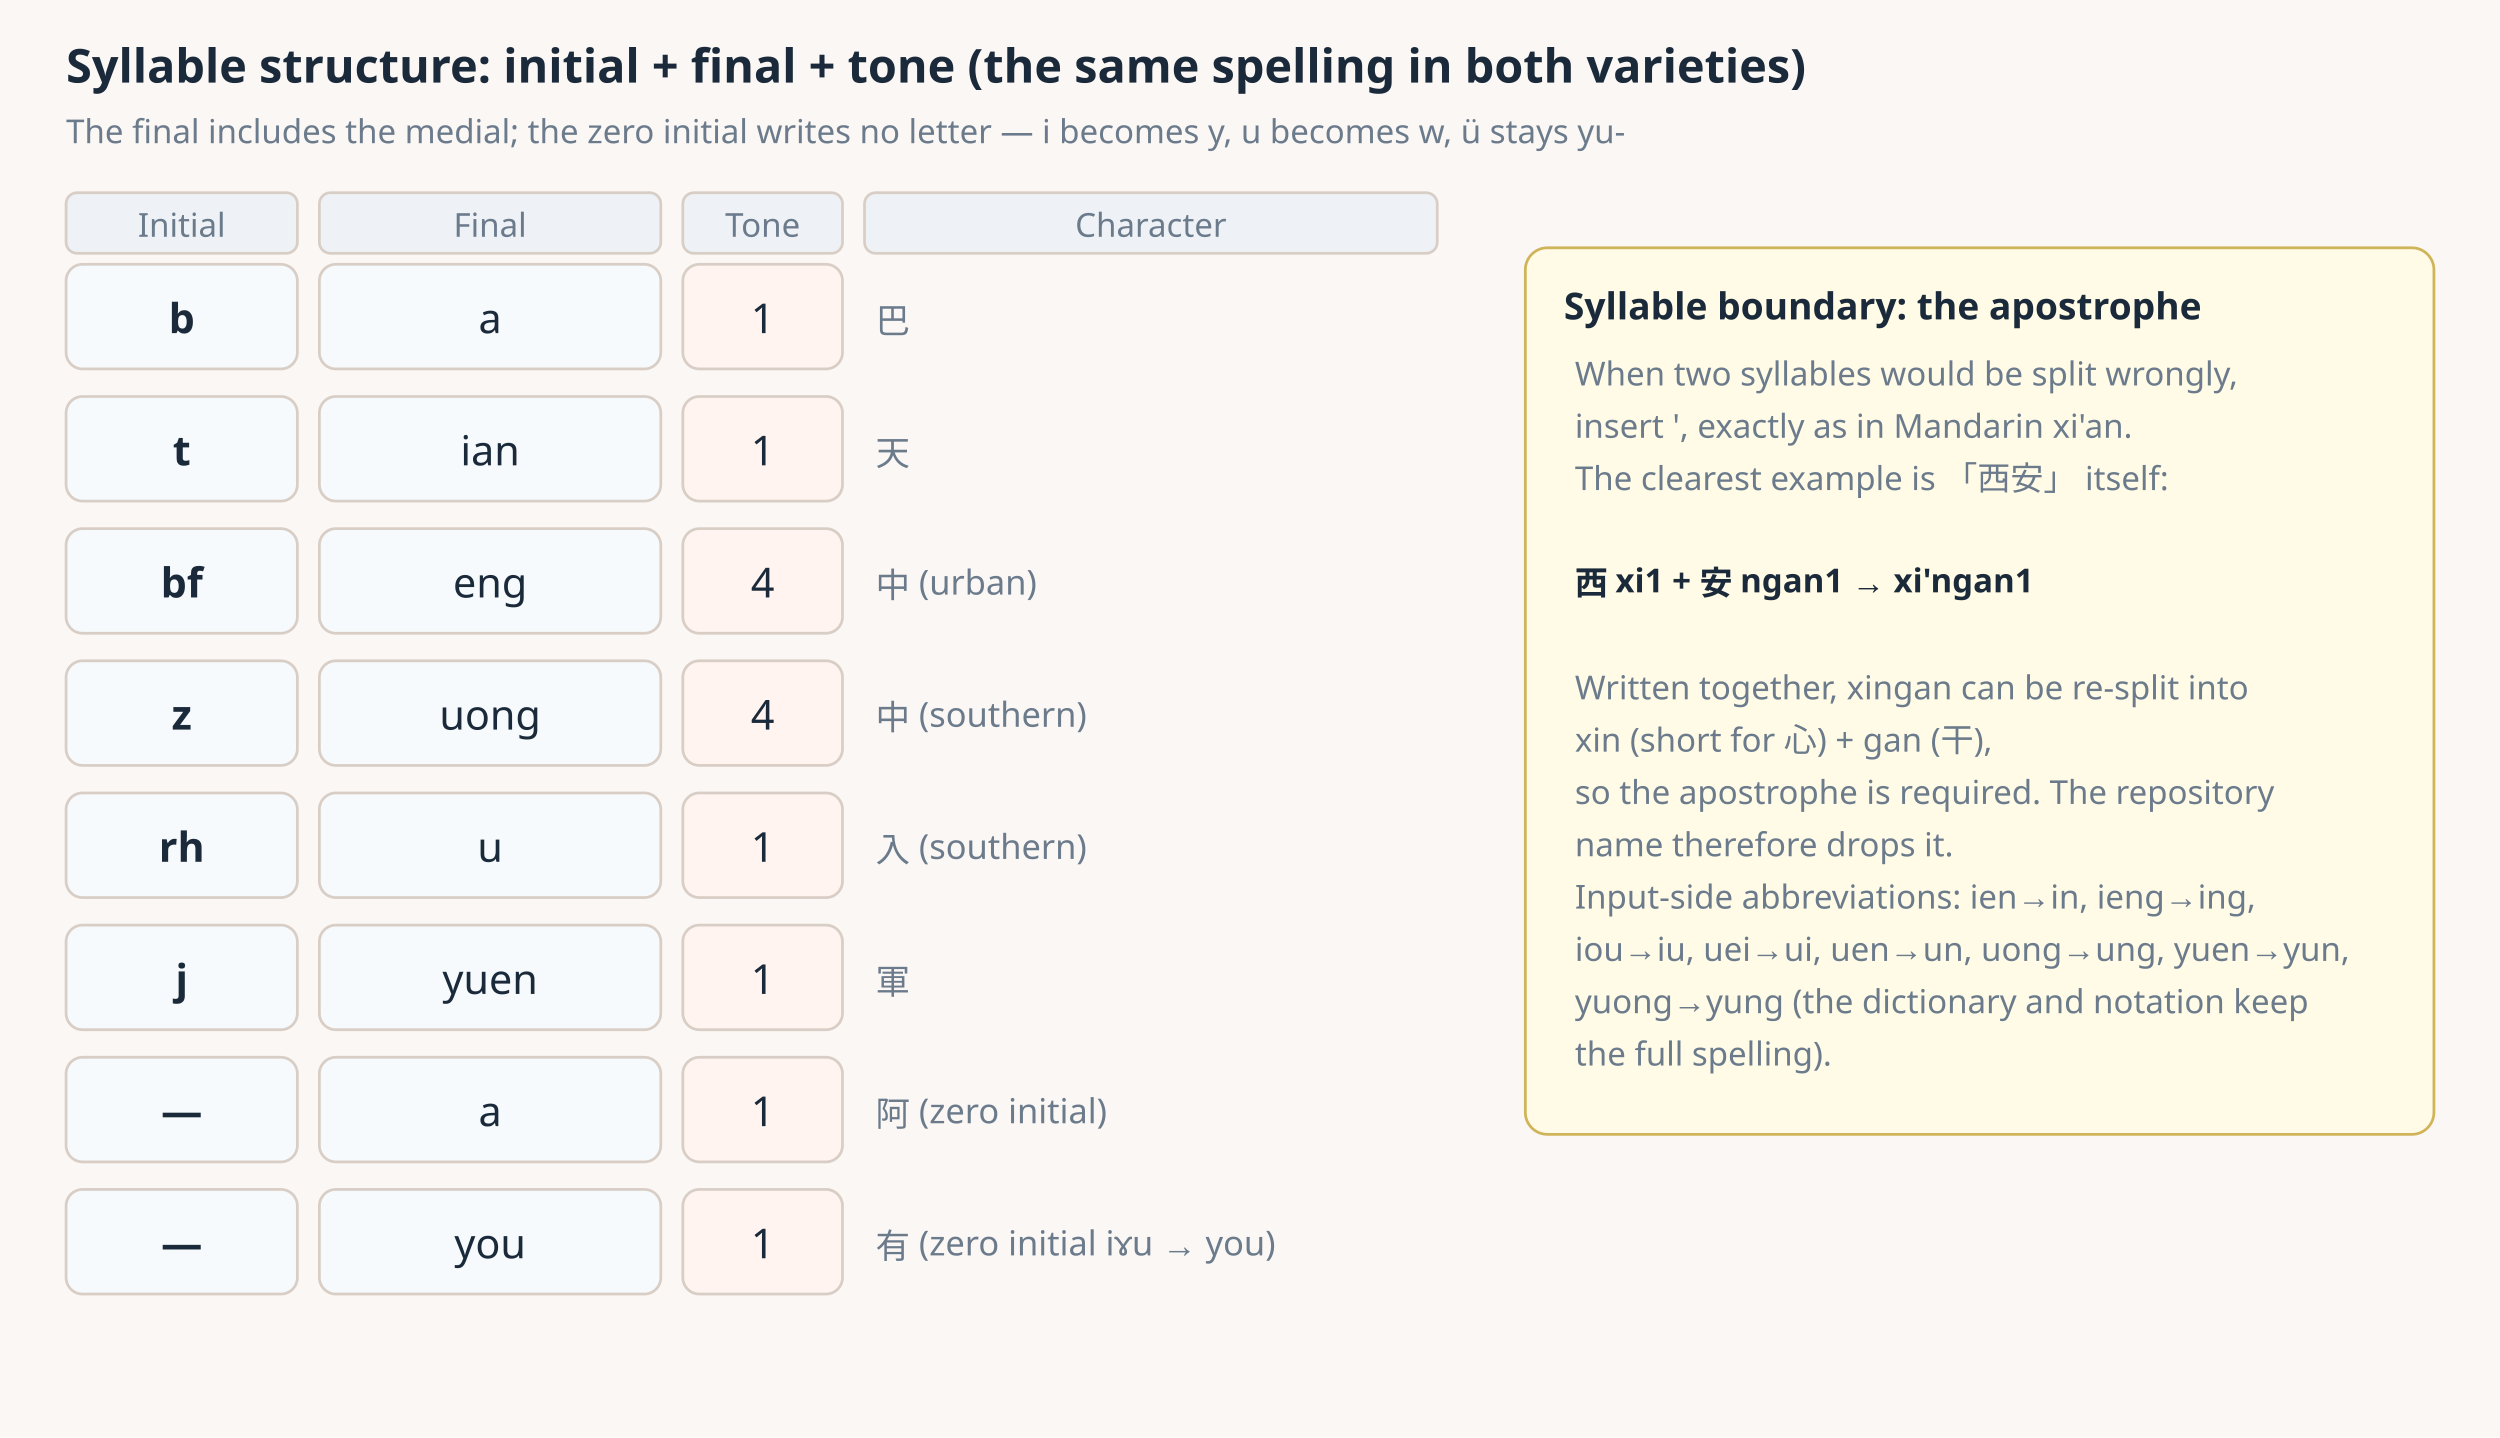
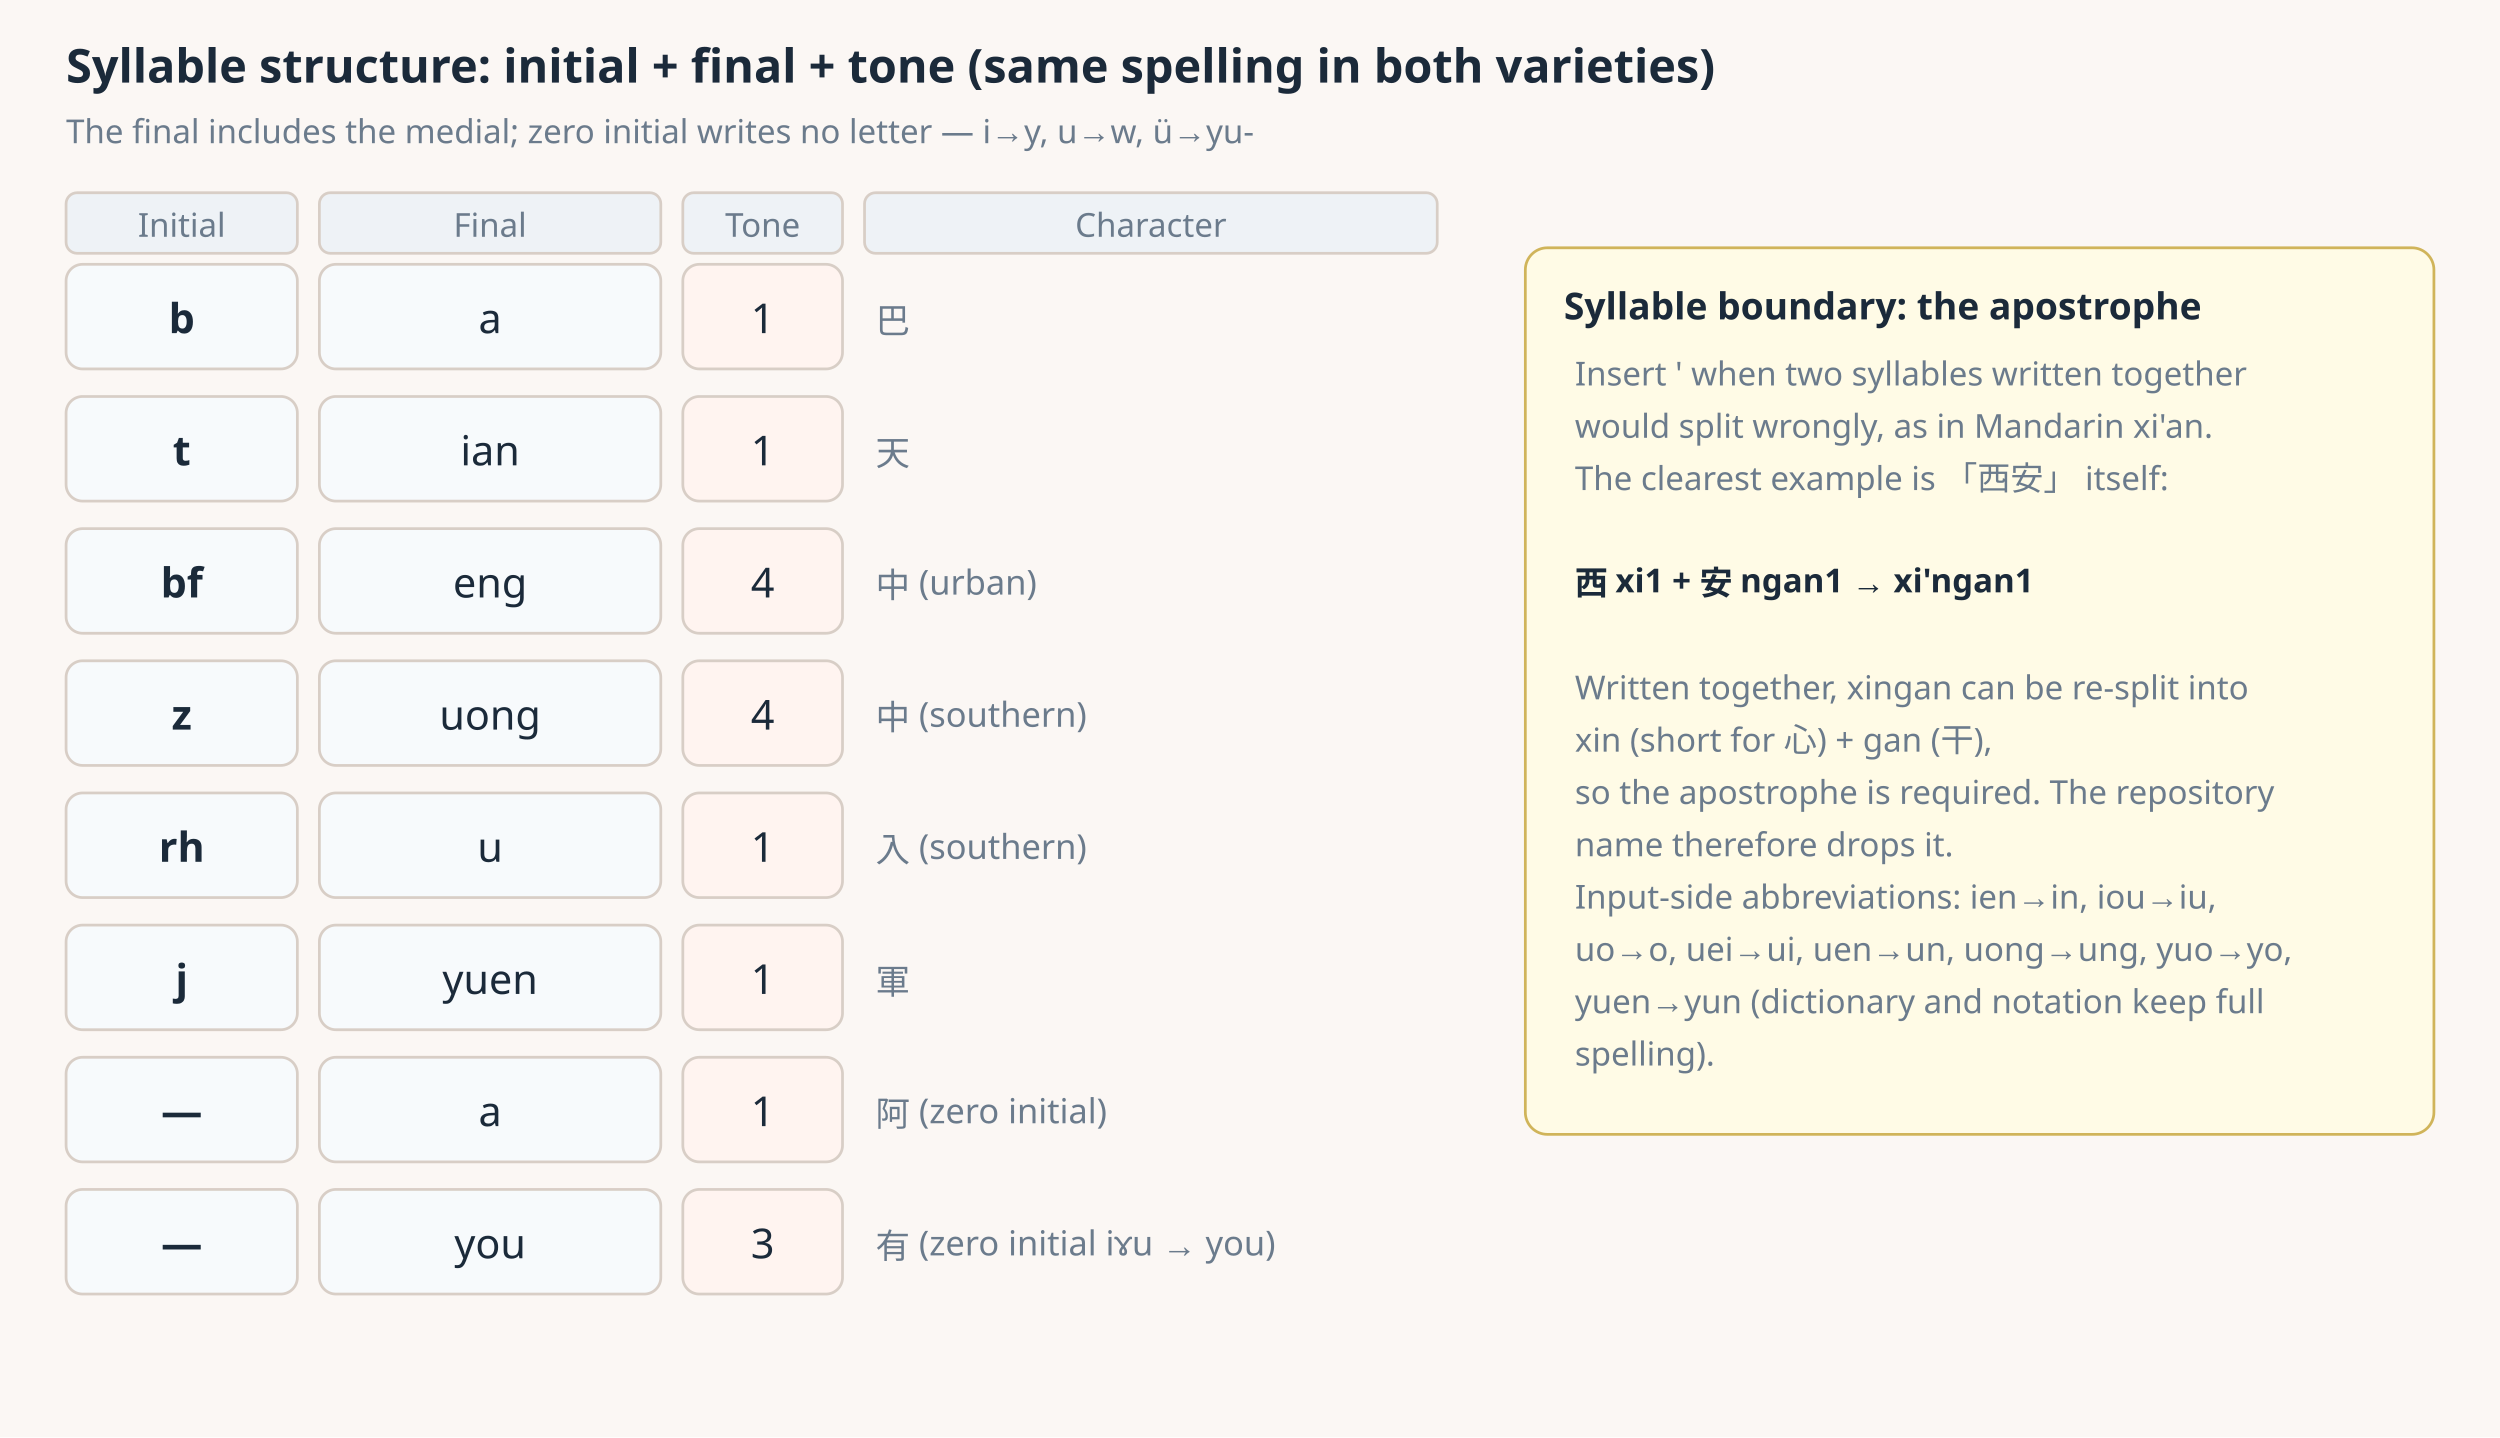
<svg xmlns="http://www.w3.org/2000/svg" width="908" height="522" viewBox="0 0 908 522" font-family="'Noto Sans','Helvetica Neue',Arial,'Noto Sans SC',sans-serif">
  <rect width="908" height="522" fill="#FBF7F4" />
-   <text x="24" y="30" font-size="17" fill="#1b2a3a" font-weight="bold" text-anchor="start">Syllable structure: initial + final + tone (the same spelling in both varieties)</text>
-   <text x="24" y="52" font-size="12" fill="#6b7b8c" font-weight="normal" text-anchor="start">The final includes the medial; the zero initial writes no letter — i becomes y, u becomes w, ü stays yu-</text>
+   <text x="24" y="30" font-size="17" fill="#1b2a3a" font-weight="bold" text-anchor="start">Syllable structure: initial + final + tone (same spelling in both varieties)</text>
+   <text x="24" y="52" font-size="12" fill="#6b7b8c" font-weight="normal" text-anchor="start">The final includes the medial; zero initial writes no letter — i→y, u→w, ü→yu-</text>
  <rect x="24" y="70" width="84" height="22" rx="4" fill="#eef2f6" stroke="#d8cec6" />
  <text x="66" y="86" font-size="12" fill="#6b7b8c" font-weight="normal" text-anchor="middle">Initial</text>
  <rect x="116" y="70" width="124" height="22" rx="4" fill="#eef2f6" stroke="#d8cec6" />
  <text x="178" y="86" font-size="12" fill="#6b7b8c" font-weight="normal" text-anchor="middle">Final</text>
  <rect x="248" y="70" width="58" height="22" rx="4" fill="#eef2f6" stroke="#d8cec6" />
  <text x="277" y="86" font-size="12" fill="#6b7b8c" font-weight="normal" text-anchor="middle">Tone</text>
  <rect x="314" y="70" width="208" height="22" rx="4" fill="#eef2f6" stroke="#d8cec6" />
  <text x="418" y="86" font-size="12" fill="#6b7b8c" font-weight="normal" text-anchor="middle">Character</text>
  <rect x="24" y="96" width="84" height="38" rx="6" fill="#f7fafc" stroke="#d8cec6" />
  <text x="66" y="121" font-size="15" fill="#1b2a3a" font-weight="bold" text-anchor="middle">b</text>
  <rect x="116" y="96" width="124" height="38" rx="6" fill="#f7fafc" stroke="#d8cec6" />
  <text x="178" y="121" font-size="15" fill="#1b2a3a" font-weight="normal" text-anchor="middle">a</text>
  <rect x="248" y="96" width="58" height="38" rx="6" fill="#fff4f0" stroke="#d8cec6" />
  <text x="277" y="121" font-size="15" fill="#1b2a3a" font-weight="normal" text-anchor="middle">1</text>
  <text x="318" y="121" font-size="12.5" fill="#6b7b8c" font-weight="normal" text-anchor="start">巴</text>
  <rect x="24" y="144" width="84" height="38" rx="6" fill="#f7fafc" stroke="#d8cec6" />
  <text x="66" y="169" font-size="15" fill="#1b2a3a" font-weight="bold" text-anchor="middle">t</text>
  <rect x="116" y="144" width="124" height="38" rx="6" fill="#f7fafc" stroke="#d8cec6" />
  <text x="178" y="169" font-size="15" fill="#1b2a3a" font-weight="normal" text-anchor="middle">ian</text>
  <rect x="248" y="144" width="58" height="38" rx="6" fill="#fff4f0" stroke="#d8cec6" />
  <text x="277" y="169" font-size="15" fill="#1b2a3a" font-weight="normal" text-anchor="middle">1</text>
  <text x="318" y="169" font-size="12.5" fill="#6b7b8c" font-weight="normal" text-anchor="start">天</text>
  <rect x="24" y="192" width="84" height="38" rx="6" fill="#f7fafc" stroke="#d8cec6" />
  <text x="66" y="217" font-size="15" fill="#1b2a3a" font-weight="bold" text-anchor="middle">bf</text>
  <rect x="116" y="192" width="124" height="38" rx="6" fill="#f7fafc" stroke="#d8cec6" />
  <text x="178" y="217" font-size="15" fill="#1b2a3a" font-weight="normal" text-anchor="middle">eng</text>
  <rect x="248" y="192" width="58" height="38" rx="6" fill="#fff4f0" stroke="#d8cec6" />
  <text x="277" y="217" font-size="15" fill="#1b2a3a" font-weight="normal" text-anchor="middle">4</text>
  <text x="318" y="217" font-size="12.5" fill="#6b7b8c" font-weight="normal" text-anchor="start">中 (urban)</text>
  <rect x="24" y="240" width="84" height="38" rx="6" fill="#f7fafc" stroke="#d8cec6" />
  <text x="66" y="265" font-size="15" fill="#1b2a3a" font-weight="bold" text-anchor="middle">z</text>
  <rect x="116" y="240" width="124" height="38" rx="6" fill="#f7fafc" stroke="#d8cec6" />
  <text x="178" y="265" font-size="15" fill="#1b2a3a" font-weight="normal" text-anchor="middle">uong</text>
  <rect x="248" y="240" width="58" height="38" rx="6" fill="#fff4f0" stroke="#d8cec6" />
  <text x="277" y="265" font-size="15" fill="#1b2a3a" font-weight="normal" text-anchor="middle">4</text>
  <text x="318" y="265" font-size="12.5" fill="#6b7b8c" font-weight="normal" text-anchor="start">中 (southern)</text>
  <rect x="24" y="288" width="84" height="38" rx="6" fill="#f7fafc" stroke="#d8cec6" />
  <text x="66" y="313" font-size="15" fill="#1b2a3a" font-weight="bold" text-anchor="middle">rh</text>
  <rect x="116" y="288" width="124" height="38" rx="6" fill="#f7fafc" stroke="#d8cec6" />
  <text x="178" y="313" font-size="15" fill="#1b2a3a" font-weight="normal" text-anchor="middle">u</text>
  <rect x="248" y="288" width="58" height="38" rx="6" fill="#fff4f0" stroke="#d8cec6" />
  <text x="277" y="313" font-size="15" fill="#1b2a3a" font-weight="normal" text-anchor="middle">1</text>
  <text x="318" y="313" font-size="12.5" fill="#6b7b8c" font-weight="normal" text-anchor="start">入 (southern)</text>
  <rect x="24" y="336" width="84" height="38" rx="6" fill="#f7fafc" stroke="#d8cec6" />
  <text x="66" y="361" font-size="15" fill="#1b2a3a" font-weight="bold" text-anchor="middle">j</text>
  <rect x="116" y="336" width="124" height="38" rx="6" fill="#f7fafc" stroke="#d8cec6" />
  <text x="178" y="361" font-size="15" fill="#1b2a3a" font-weight="normal" text-anchor="middle">yuen</text>
  <rect x="248" y="336" width="58" height="38" rx="6" fill="#fff4f0" stroke="#d8cec6" />
  <text x="277" y="361" font-size="15" fill="#1b2a3a" font-weight="normal" text-anchor="middle">1</text>
  <text x="318" y="361" font-size="12.5" fill="#6b7b8c" font-weight="normal" text-anchor="start">軍</text>
  <rect x="24" y="384" width="84" height="38" rx="6" fill="#f7fafc" stroke="#d8cec6" />
  <text x="66" y="409" font-size="15" fill="#1b2a3a" font-weight="bold" text-anchor="middle">—</text>
  <rect x="116" y="384" width="124" height="38" rx="6" fill="#f7fafc" stroke="#d8cec6" />
  <text x="178" y="409" font-size="15" fill="#1b2a3a" font-weight="normal" text-anchor="middle">a</text>
  <rect x="248" y="384" width="58" height="38" rx="6" fill="#fff4f0" stroke="#d8cec6" />
  <text x="277" y="409" font-size="15" fill="#1b2a3a" font-weight="normal" text-anchor="middle">1</text>
  <text x="318" y="409" font-size="12.5" fill="#6b7b8c" font-weight="normal" text-anchor="start">阿 (zero initial)</text>
  <rect x="24" y="432" width="84" height="38" rx="6" fill="#f7fafc" stroke="#d8cec6" />
  <text x="66" y="457" font-size="15" fill="#1b2a3a" font-weight="bold" text-anchor="middle">—</text>
  <rect x="116" y="432" width="124" height="38" rx="6" fill="#f7fafc" stroke="#d8cec6" />
  <text x="178" y="457" font-size="15" fill="#1b2a3a" font-weight="normal" text-anchor="middle">you</text>
  <rect x="248" y="432" width="58" height="38" rx="6" fill="#fff4f0" stroke="#d8cec6" />
-   <text x="277" y="457" font-size="15" fill="#1b2a3a" font-weight="normal" text-anchor="middle">1</text>
+   <text x="277" y="457" font-size="15" fill="#1b2a3a" font-weight="normal" text-anchor="middle">3</text>
  <text x="318" y="457" font-size="12.5" fill="#6b7b8c" font-weight="normal" text-anchor="start">有 (zero initial iɤu → you)</text>
  <rect x="554" y="90" width="330" height="322" rx="8" fill="#fffbe6" stroke="#d0b45a" />
  <text x="568" y="116" font-size="13.5" fill="#1b2a3a" font-weight="bold" text-anchor="start">Syllable boundary: the apostrophe</text>
-   <text x="572" y="140" font-size="12" fill="#6b7b8c" font-weight="normal" text-anchor="start">When two syllables would be split wrongly,</text>
-   <text x="572" y="159" font-size="12" fill="#6b7b8c" font-weight="normal" text-anchor="start">insert ', exactly as in Mandarin xi'an.</text>
+   <text x="572" y="140" font-size="12" fill="#6b7b8c" font-weight="normal" text-anchor="start">Insert ' when two syllables written together</text>
+   <text x="572" y="159" font-size="12" fill="#6b7b8c" font-weight="normal" text-anchor="start">would split wrongly, as in Mandarin xi'an.</text>
  <text x="572" y="178" font-size="12" fill="#6b7b8c" font-weight="normal" text-anchor="start">The clearest example is 「西安」 itself:</text>
  <text x="572" y="197" font-size="12" fill="#6b7b8c" font-weight="normal" text-anchor="start" />
  <text x="572" y="216" font-size="12" fill="#1b2a3a" font-weight="bold" text-anchor="start">    西 xi1 + 安 ngan1  →  xi'ngan1</text>
  <text x="572" y="235" font-size="12" fill="#6b7b8c" font-weight="normal" text-anchor="start" />
  <text x="572" y="254" font-size="12" fill="#6b7b8c" font-weight="normal" text-anchor="start">Written together, xingan can be re-split into</text>
  <text x="572" y="273" font-size="12" fill="#6b7b8c" font-weight="normal" text-anchor="start">xin (short for 心) + gan (干),</text>
  <text x="572" y="292" font-size="12" fill="#6b7b8c" font-weight="normal" text-anchor="start">so the apostrophe is required. The repository</text>
  <text x="572" y="311" font-size="12" fill="#6b7b8c" font-weight="normal" text-anchor="start">name therefore drops it.</text>
-   <text x="572" y="330" font-size="12" fill="#6b7b8c" font-weight="normal" text-anchor="start">Input-side abbreviations: ien→in, ieng→ing,</text>
-   <text x="572" y="349" font-size="12" fill="#6b7b8c" font-weight="normal" text-anchor="start">iou→iu, uei→ui, uen→un, uong→ung, yuen→yun,</text>
-   <text x="572" y="368" font-size="12" fill="#6b7b8c" font-weight="normal" text-anchor="start">yuong→yung (the dictionary and notation keep</text>
-   <text x="572" y="387" font-size="12" fill="#6b7b8c" font-weight="normal" text-anchor="start">the full spelling).</text>
+   <text x="572" y="330" font-size="12" fill="#6b7b8c" font-weight="normal" text-anchor="start">Input-side abbreviations: ien→in, iou→iu,</text>
+   <text x="572" y="349" font-size="12" fill="#6b7b8c" font-weight="normal" text-anchor="start">uo→o, uei→ui, uen→un, uong→ung, yuo→yo,</text>
+   <text x="572" y="368" font-size="12" fill="#6b7b8c" font-weight="normal" text-anchor="start">yuen→yun (dictionary and notation keep full</text>
+   <text x="572" y="387" font-size="12" fill="#6b7b8c" font-weight="normal" text-anchor="start">spelling).</text>
</svg>
